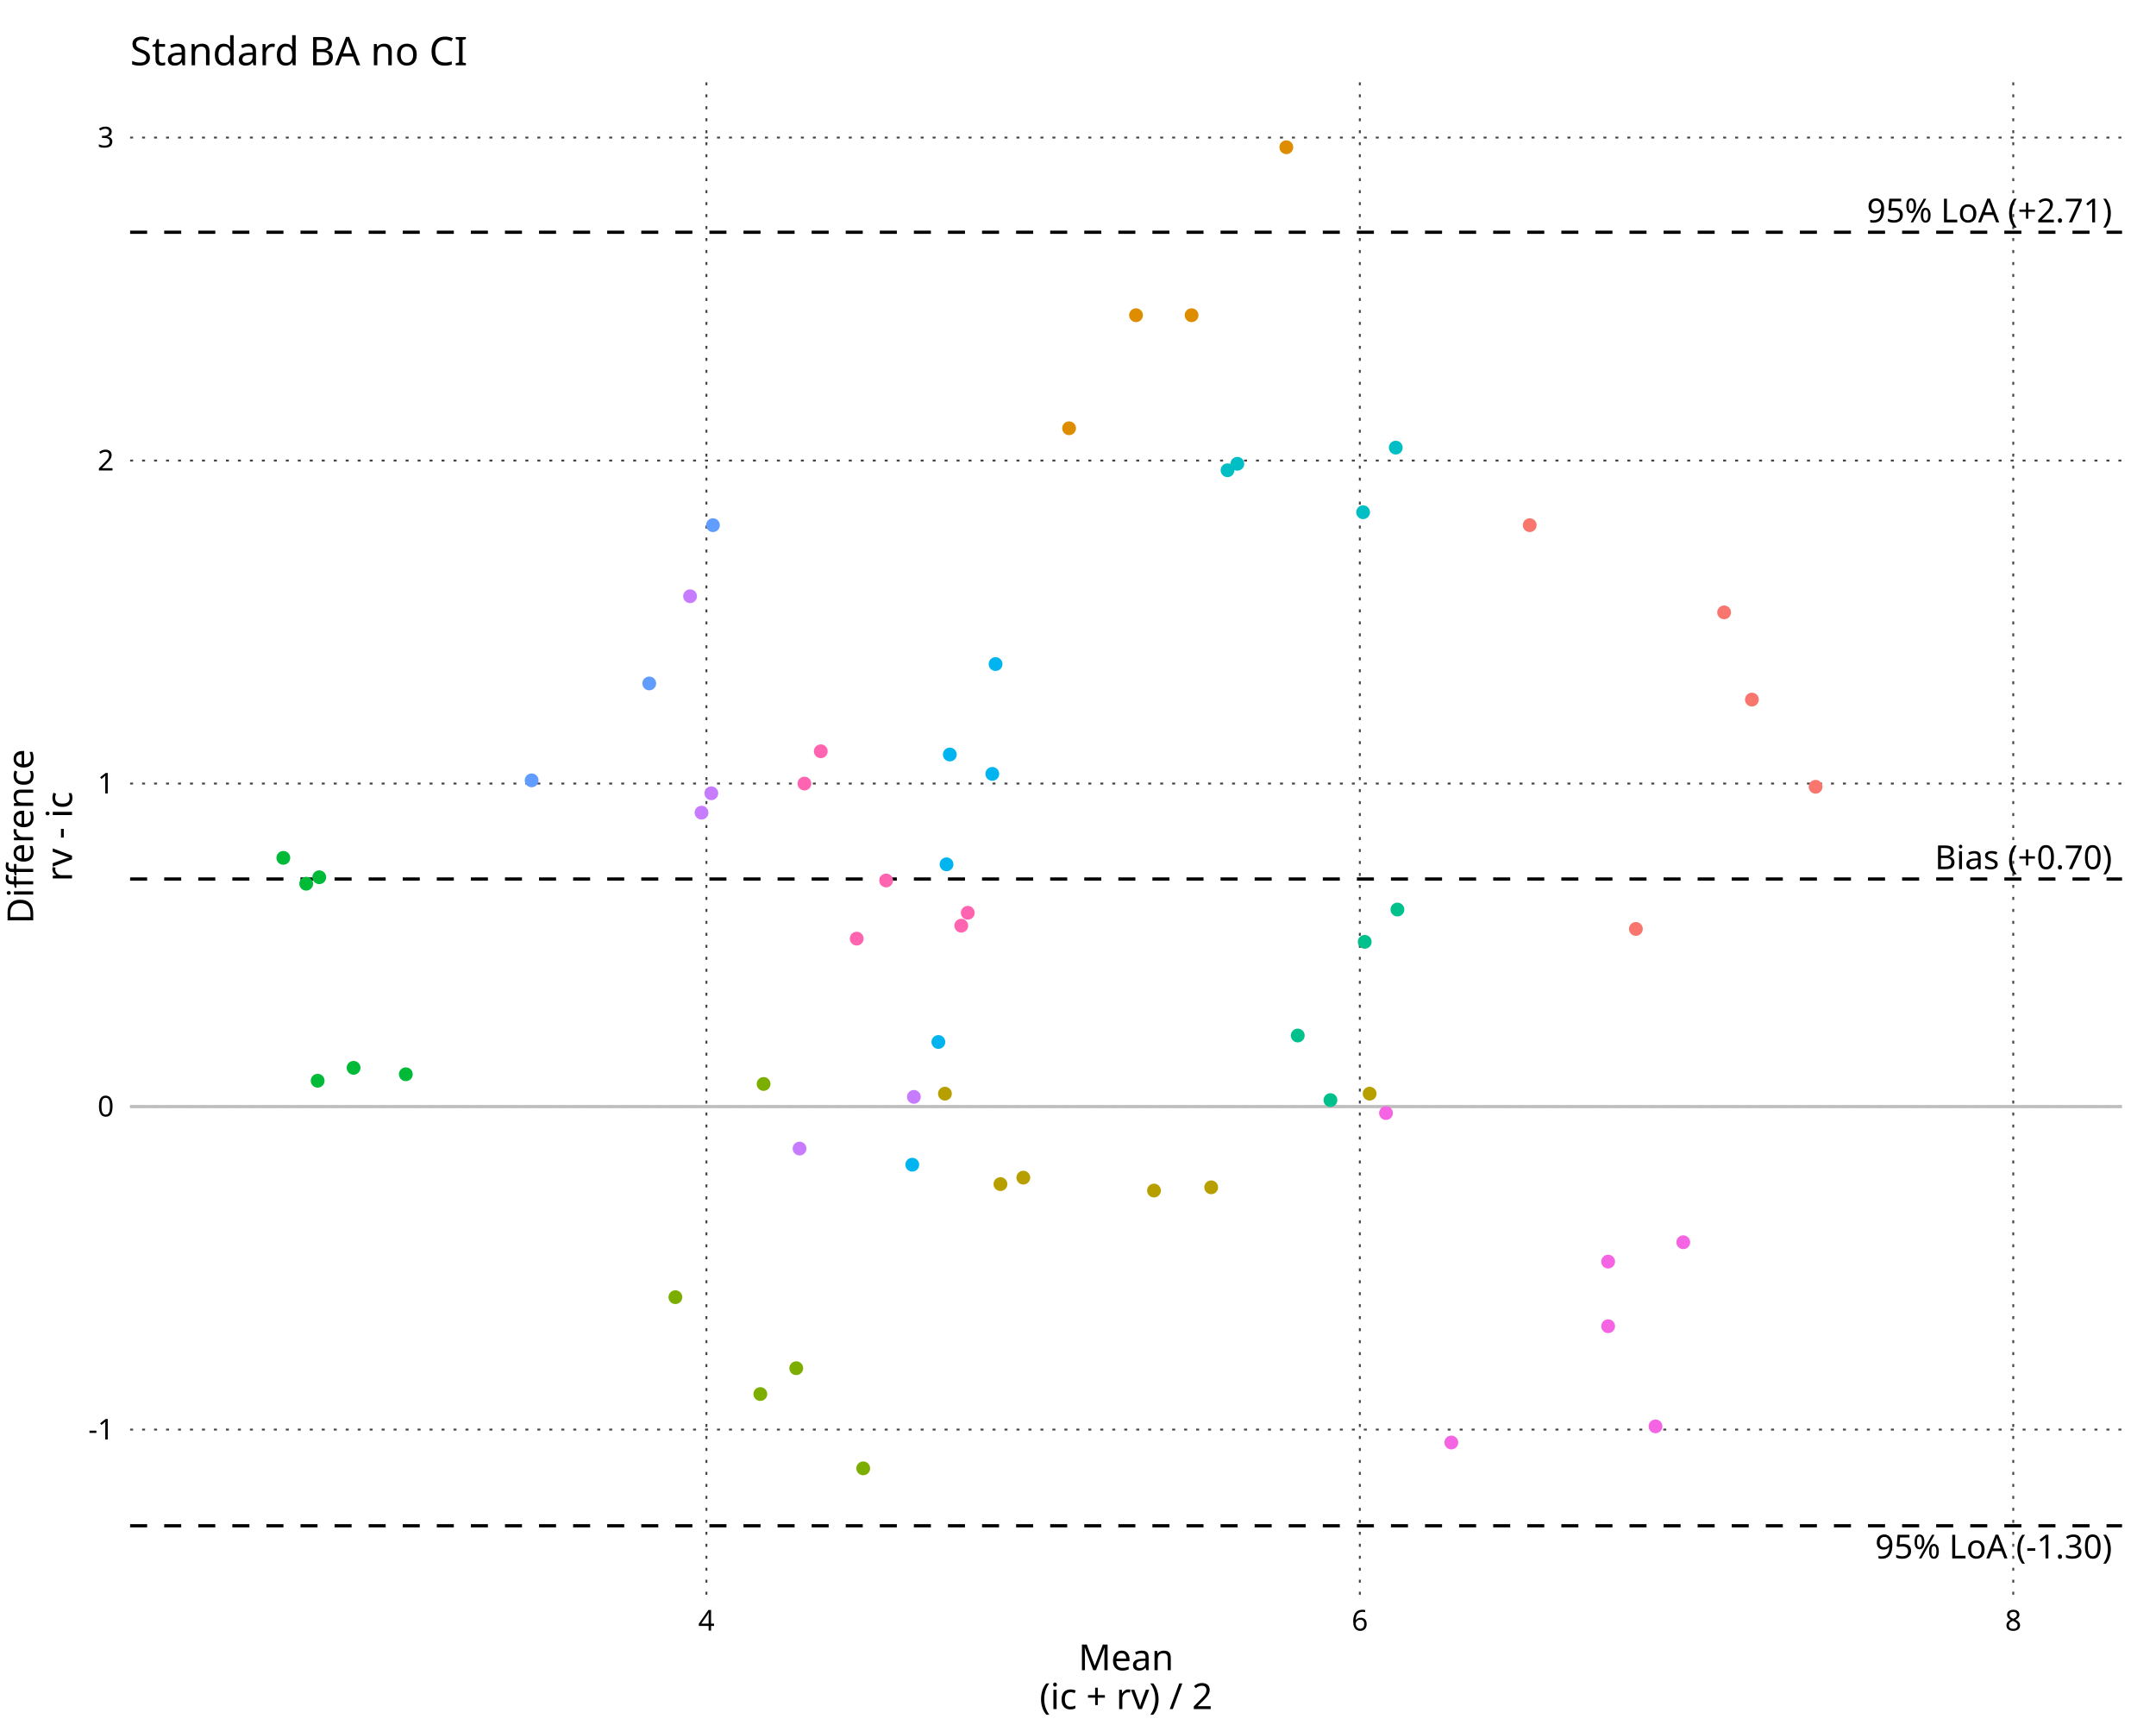
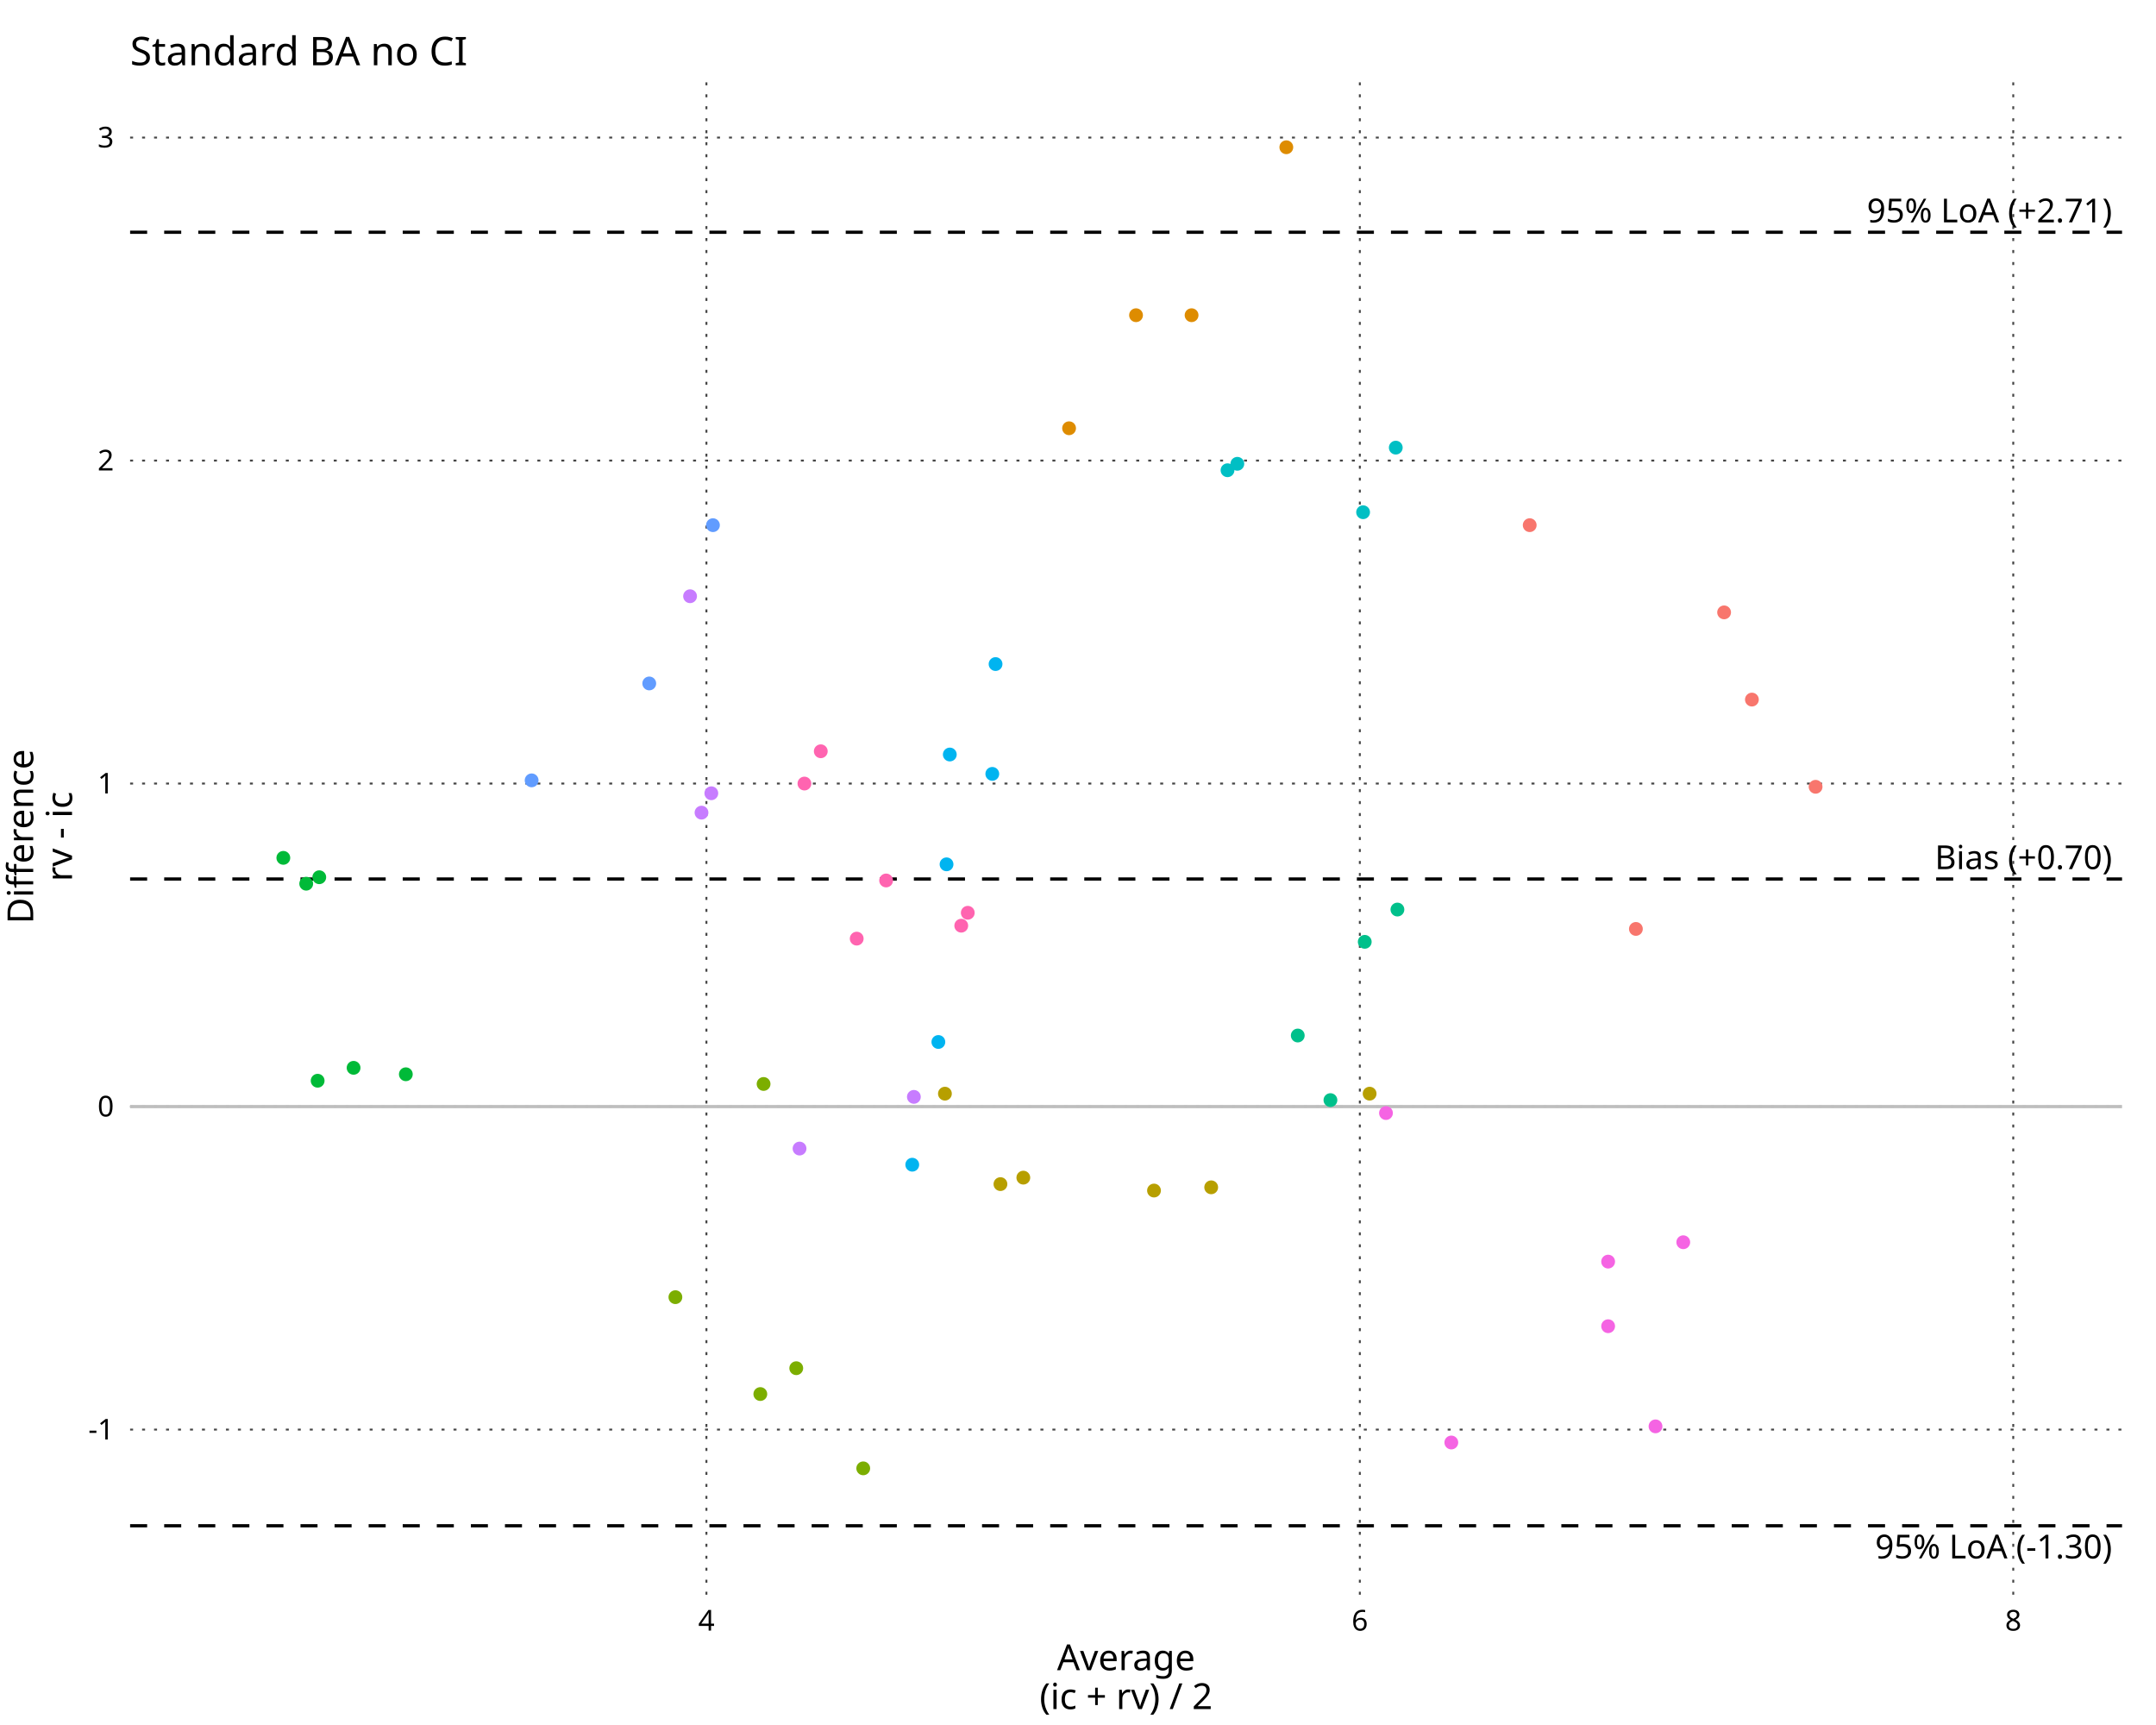
<svg xmlns="http://www.w3.org/2000/svg" class="svglite" data-engine-version="2.0" width="720.00pt" height="576.00pt" viewBox="0 0 720.00 576.00">
  <defs>
    <style type="text/css">
    .svglite line, .svglite polyline, .svglite polygon, .svglite path, .svglite rect, .svglite circle {
      fill: none;
      stroke: #000000;
      stroke-linecap: round;
      stroke-linejoin: round;
      stroke-miterlimit: 10.00;
    }
  </style>
  </defs>
  <rect width="100%" height="100%" style="stroke: none; fill: #FFFFFF;" />
  <defs>
    <clipPath id="cpMC4wMHw3MjAuMDB8MC4wMHw1NzYuMDA=">
      <rect x="0.00" y="0.00" width="720.00" height="576.00" />
    </clipPath>
  </defs>
  <g clip-path="url(#cpMC4wMHw3MjAuMDB8MC4wMHw1NzYuMDA=)">
    <polyline points="43.45,477.36 708.66,477.36 " style="stroke-width: 0.64; stroke: #454545; stroke-dasharray: 1.00,3.00; stroke-linecap: butt;" />
    <polyline points="43.45,369.50 708.66,369.50 " style="stroke-width: 0.64; stroke: #454545; stroke-dasharray: 1.00,3.00; stroke-linecap: butt;" />
    <polyline points="43.45,261.64 708.66,261.64 " style="stroke-width: 0.64; stroke: #454545; stroke-dasharray: 1.00,3.00; stroke-linecap: butt;" />
    <polyline points="43.45,153.79 708.66,153.79 " style="stroke-width: 0.64; stroke: #454545; stroke-dasharray: 1.00,3.00; stroke-linecap: butt;" />
    <polyline points="43.45,45.93 708.66,45.93 " style="stroke-width: 0.64; stroke: #454545; stroke-dasharray: 1.00,3.00; stroke-linecap: butt;" />
    <polyline points="235.91,532.49 235.91,26.15 " style="stroke-width: 0.64; stroke: #454545; stroke-dasharray: 1.00,3.00; stroke-linecap: butt;" />
    <polyline points="454.12,532.49 454.12,26.15 " style="stroke-width: 0.64; stroke: #454545; stroke-dasharray: 1.00,3.00; stroke-linecap: butt;" />
    <polyline points="672.33,532.49 672.33,26.15 " style="stroke-width: 0.64; stroke: #454545; stroke-dasharray: 1.00,3.00; stroke-linecap: butt;" />
    <line x1="43.45" y1="369.50" x2="708.66" y2="369.50" style="stroke-width: 1.07; stroke: #BEBEBE; stroke-linecap: butt;" />
    <line x1="43.45" y1="293.51" x2="708.66" y2="293.51" style="stroke-width: 1.07; stroke-dasharray: 5.69,5.69; stroke-linecap: butt;" />
    <line x1="43.45" y1="509.47" x2="708.66" y2="509.47" style="stroke-width: 1.07; stroke-dasharray: 5.69,5.69; stroke-linecap: butt;" />
    <line x1="43.45" y1="77.55" x2="708.66" y2="77.55" style="stroke-width: 1.07; stroke-dasharray: 5.69,5.69; stroke-linecap: butt;" />
    <polygon points="644.19,293.51 706.67,293.51 706.59,293.51 706.91,293.50 707.23,293.44 707.53,293.32 707.80,293.16 708.05,292.96 708.26,292.72 708.43,292.45 708.56,292.16 708.64,291.85 708.66,291.53 708.66,291.53 708.66,281.28 708.66,281.28 708.64,280.96 708.56,280.65 708.43,280.36 708.26,280.09 708.05,279.85 707.80,279.64 707.53,279.48 707.23,279.37 706.91,279.31 706.67,279.29 644.19,279.29 644.42,279.31 644.11,279.29 643.79,279.33 643.48,279.42 643.19,279.56 642.93,279.74 642.70,279.96 642.51,280.22 642.36,280.50 642.26,280.80 642.20,281.12 642.20,281.28 642.20,291.53 642.20,291.37 642.20,291.69 642.26,292.00 642.36,292.31 642.51,292.59 642.70,292.84 642.93,293.07 643.19,293.25 643.48,293.38 643.79,293.47 644.11,293.51 " style="stroke-width: nan; stroke: none; fill: none;" />
    <text x="705.35" y="290.20" text-anchor="end" style="font-size: 11.04px; font-family: sans;" textLength="59.84px" lengthAdjust="spacingAndGlyphs">Bias (+0.70)</text>
    <polygon points="623.63,523.69 706.67,523.69 706.59,523.69 706.91,523.68 707.23,523.62 707.53,523.50 707.80,523.34 708.05,523.14 708.26,522.90 708.43,522.63 708.56,522.34 708.64,522.03 708.66,521.71 708.66,521.71 708.66,511.46 708.66,511.46 708.64,511.14 708.56,510.83 708.43,510.54 708.26,510.27 708.05,510.03 707.80,509.82 707.53,509.66 707.23,509.55 706.91,509.49 706.67,509.47 623.63,509.47 623.87,509.49 623.55,509.47 623.23,509.51 622.93,509.60 622.64,509.74 622.37,509.92 622.14,510.14 621.95,510.40 621.80,510.68 621.70,510.98 621.65,511.30 621.64,511.46 621.64,521.71 621.65,521.55 621.65,521.87 621.70,522.18 621.80,522.49 621.95,522.77 622.14,523.02 622.37,523.25 622.64,523.43 622.93,523.56 623.23,523.65 623.55,523.69 " style="stroke-width: nan; stroke: none; fill: none;" />
    <text x="705.35" y="520.38" text-anchor="end" style="font-size: 11.04px; font-family: sans;" textLength="80.39px" lengthAdjust="spacingAndGlyphs">95% LoA (-1.30)</text>
    <polygon points="620.86,77.55 706.67,77.55 706.59,77.55 706.91,77.54 707.23,77.48 707.53,77.36 707.80,77.20 708.05,77.00 708.26,76.76 708.43,76.49 708.56,76.20 708.64,75.89 708.66,75.57 708.66,75.57 708.66,65.32 708.66,65.32 708.64,65.00 708.56,64.69 708.43,64.40 708.26,64.13 708.05,63.89 707.80,63.69 707.53,63.53 707.23,63.41 706.91,63.35 706.67,63.33 620.86,63.33 621.10,63.35 620.78,63.34 620.46,63.37 620.15,63.46 619.86,63.60 619.60,63.78 619.37,64.00 619.18,64.26 619.03,64.54 618.93,64.85 618.88,65.16 618.87,65.32 618.87,75.57 618.88,75.41 618.88,75.73 618.93,76.04 619.03,76.35 619.18,76.63 619.37,76.89 619.60,77.11 619.86,77.29 620.15,77.43 620.46,77.51 620.78,77.55 " style="stroke-width: nan; stroke: none; fill: none;" />
    <text x="705.35" y="74.24" text-anchor="end" style="font-size: 11.04px; font-family: sans;" textLength="83.17px" lengthAdjust="spacingAndGlyphs">95% LoA (+2.71)</text>
    <circle cx="585.05" cy="233.60" r="1.95" style="stroke-width: 0.71; stroke: #F8766D; fill: #F8766D;" />
    <circle cx="510.85" cy="175.36" r="1.95" style="stroke-width: 0.71; stroke: #F8766D; fill: #F8766D;" />
    <circle cx="606.32" cy="262.72" r="1.95" style="stroke-width: 0.71; stroke: #F8766D; fill: #F8766D;" />
    <circle cx="546.31" cy="310.18" r="1.95" style="stroke-width: 0.71; stroke: #F8766D; fill: #F8766D;" />
    <circle cx="575.77" cy="204.48" r="1.95" style="stroke-width: 0.71; stroke: #F8766D; fill: #F8766D;" />
    <circle cx="357.02" cy="143.00" r="1.95" style="stroke-width: 0.71; stroke: #DE8C00; fill: #DE8C00;" />
    <circle cx="429.57" cy="49.17" r="1.95" style="stroke-width: 0.71; stroke: #DE8C00; fill: #DE8C00;" />
    <circle cx="397.93" cy="105.25" r="1.95" style="stroke-width: 0.71; stroke: #DE8C00; fill: #DE8C00;" />
    <circle cx="379.38" cy="105.25" r="1.95" style="stroke-width: 0.71; stroke: #DE8C00; fill: #DE8C00;" />
    <circle cx="315.56" cy="365.19" r="1.95" style="stroke-width: 0.71; stroke: #B79F00; fill: #B79F00;" />
    <circle cx="385.38" cy="397.54" r="1.95" style="stroke-width: 0.71; stroke: #B79F00; fill: #B79F00;" />
    <circle cx="341.74" cy="393.23" r="1.95" style="stroke-width: 0.71; stroke: #B79F00; fill: #B79F00;" />
    <circle cx="334.10" cy="395.39" r="1.95" style="stroke-width: 0.71; stroke: #B79F00; fill: #B79F00;" />
    <circle cx="457.39" cy="365.19" r="1.95" style="stroke-width: 0.71; stroke: #B79F00; fill: #B79F00;" />
    <circle cx="404.48" cy="396.46" r="1.95" style="stroke-width: 0.71; stroke: #B79F00; fill: #B79F00;" />
    <circle cx="255.00" cy="361.95" r="1.95" style="stroke-width: 0.71; stroke: #7CAE00; fill: #7CAE00;" />
    <circle cx="225.55" cy="433.14" r="1.95" style="stroke-width: 0.71; stroke: #7CAE00; fill: #7CAE00;" />
    <circle cx="253.91" cy="465.49" r="1.95" style="stroke-width: 0.71; stroke: #7CAE00; fill: #7CAE00;" />
    <circle cx="265.91" cy="456.86" r="1.95" style="stroke-width: 0.71; stroke: #7CAE00; fill: #7CAE00;" />
    <circle cx="288.28" cy="490.30" r="1.95" style="stroke-width: 0.71; stroke: #7CAE00; fill: #7CAE00;" />
    <circle cx="135.53" cy="358.71" r="1.95" style="stroke-width: 0.71; stroke: #00BA38; fill: #00BA38;" />
    <circle cx="118.08" cy="356.56" r="1.95" style="stroke-width: 0.71; stroke: #00BA38; fill: #00BA38;" />
    <circle cx="106.08" cy="360.87" r="1.95" style="stroke-width: 0.71; stroke: #00BA38; fill: #00BA38;" />
    <circle cx="106.62" cy="292.92" r="1.95" style="stroke-width: 0.71; stroke: #00BA38; fill: #00BA38;" />
    <circle cx="94.62" cy="286.45" r="1.95" style="stroke-width: 0.71; stroke: #00BA38; fill: #00BA38;" />
    <circle cx="102.26" cy="295.08" r="1.95" style="stroke-width: 0.71; stroke: #00BA38; fill: #00BA38;" />
    <circle cx="444.30" cy="367.34" r="1.95" style="stroke-width: 0.71; stroke: #00C08B; fill: #00C08B;" />
    <circle cx="466.67" cy="303.71" r="1.95" style="stroke-width: 0.71; stroke: #00C08B; fill: #00C08B;" />
    <circle cx="433.39" cy="345.77" r="1.95" style="stroke-width: 0.71; stroke: #00C08B; fill: #00C08B;" />
    <circle cx="455.76" cy="314.49" r="1.95" style="stroke-width: 0.71; stroke: #00C08B; fill: #00C08B;" />
    <circle cx="466.12" cy="149.47" r="1.95" style="stroke-width: 0.71; stroke: #00BFC4; fill: #00BFC4;" />
    <circle cx="413.21" cy="154.87" r="1.95" style="stroke-width: 0.71; stroke: #00BFC4; fill: #00BFC4;" />
    <circle cx="409.93" cy="157.02" r="1.95" style="stroke-width: 0.71; stroke: #00BFC4; fill: #00BFC4;" />
    <circle cx="455.21" cy="171.04" r="1.95" style="stroke-width: 0.71; stroke: #00BFC4; fill: #00BFC4;" />
    <circle cx="304.65" cy="388.91" r="1.95" style="stroke-width: 0.71; stroke: #00B4F0; fill: #00B4F0;" />
    <circle cx="313.37" cy="347.93" r="1.95" style="stroke-width: 0.71; stroke: #00B4F0; fill: #00B4F0;" />
    <circle cx="316.10" cy="288.61" r="1.95" style="stroke-width: 0.71; stroke: #00B4F0; fill: #00B4F0;" />
    <circle cx="317.19" cy="251.94" r="1.95" style="stroke-width: 0.71; stroke: #00B4F0; fill: #00B4F0;" />
    <circle cx="331.38" cy="258.41" r="1.95" style="stroke-width: 0.71; stroke: #00B4F0; fill: #00B4F0;" />
    <circle cx="332.47" cy="221.74" r="1.95" style="stroke-width: 0.71; stroke: #00B4F0; fill: #00B4F0;" />
    <circle cx="216.82" cy="228.21" r="1.95" style="stroke-width: 0.71; stroke: #619CFF; fill: #619CFF;" />
    <circle cx="238.09" cy="175.36" r="1.95" style="stroke-width: 0.71; stroke: #619CFF; fill: #619CFF;" />
    <circle cx="177.54" cy="260.57" r="1.95" style="stroke-width: 0.71; stroke: #619CFF; fill: #619CFF;" />
    <circle cx="267.01" cy="383.52" r="1.95" style="stroke-width: 0.71; stroke: #C77CFF; fill: #C77CFF;" />
    <circle cx="305.19" cy="366.26" r="1.95" style="stroke-width: 0.71; stroke: #C77CFF; fill: #C77CFF;" />
    <circle cx="230.45" cy="199.09" r="1.95" style="stroke-width: 0.71; stroke: #C77CFF; fill: #C77CFF;" />
    <circle cx="234.27" cy="271.35" r="1.95" style="stroke-width: 0.71; stroke: #C77CFF; fill: #C77CFF;" />
    <circle cx="237.55" cy="264.88" r="1.95" style="stroke-width: 0.71; stroke: #C77CFF; fill: #C77CFF;" />
    <circle cx="562.13" cy="414.80" r="1.95" style="stroke-width: 0.71; stroke: #F564E3; fill: #F564E3;" />
    <circle cx="462.85" cy="371.66" r="1.95" style="stroke-width: 0.71; stroke: #F564E3; fill: #F564E3;" />
    <circle cx="537.04" cy="421.27" r="1.95" style="stroke-width: 0.71; stroke: #F564E3; fill: #F564E3;" />
    <circle cx="537.04" cy="442.84" r="1.95" style="stroke-width: 0.71; stroke: #F564E3; fill: #F564E3;" />
    <circle cx="552.86" cy="476.28" r="1.95" style="stroke-width: 0.71; stroke: #F564E3; fill: #F564E3;" />
    <circle cx="484.67" cy="481.67" r="1.95" style="stroke-width: 0.71; stroke: #F564E3; fill: #F564E3;" />
    <circle cx="321.01" cy="309.10" r="1.95" style="stroke-width: 0.71; stroke: #FF64B0; fill: #FF64B0;" />
    <circle cx="286.10" cy="313.42" r="1.95" style="stroke-width: 0.71; stroke: #FF64B0; fill: #FF64B0;" />
    <circle cx="274.10" cy="250.86" r="1.95" style="stroke-width: 0.71; stroke: #FF64B0; fill: #FF64B0;" />
    <circle cx="268.64" cy="261.64" r="1.95" style="stroke-width: 0.71; stroke: #FF64B0; fill: #FF64B0;" />
    <circle cx="295.92" cy="294.00" r="1.95" style="stroke-width: 0.71; stroke: #FF64B0; fill: #FF64B0;" />
    <circle cx="323.19" cy="304.79" r="1.95" style="stroke-width: 0.71; stroke: #FF64B0; fill: #FF64B0;" />
    <text x="38.07" y="480.66" text-anchor="end" style="font-size: 9.60px; font-family: sans;" textLength="8.54px" lengthAdjust="spacingAndGlyphs">-1</text>
    <text x="38.07" y="372.80" text-anchor="end" style="font-size: 9.60px; font-family: sans;" textLength="5.34px" lengthAdjust="spacingAndGlyphs">0</text>
    <text x="38.07" y="264.95" text-anchor="end" style="font-size: 9.60px; font-family: sans;" textLength="5.34px" lengthAdjust="spacingAndGlyphs">1</text>
    <text x="38.07" y="157.09" text-anchor="end" style="font-size: 9.60px; font-family: sans;" textLength="5.34px" lengthAdjust="spacingAndGlyphs">2</text>
    <text x="38.07" y="49.23" text-anchor="end" style="font-size: 9.60px; font-family: sans;" textLength="5.34px" lengthAdjust="spacingAndGlyphs">3</text>
    <text x="235.91" y="544.47" text-anchor="middle" style="font-size: 9.60px; font-family: sans;" textLength="5.34px" lengthAdjust="spacingAndGlyphs">4</text>
    <text x="454.12" y="544.47" text-anchor="middle" style="font-size: 9.60px; font-family: sans;" textLength="5.34px" lengthAdjust="spacingAndGlyphs">6</text>
    <text x="672.33" y="544.47" text-anchor="middle" style="font-size: 9.60px; font-family: sans;" textLength="5.34px" lengthAdjust="spacingAndGlyphs">8</text>
-     <text x="376.06" y="557.71" text-anchor="middle" style="font-size: 12.00px; font-family: sans;" textLength="30.02px" lengthAdjust="spacingAndGlyphs">Mean</text>
+     <text x="376.06" y="557.71" text-anchor="middle" style="font-size: 12.00px; font-family: sans;" textLength="44.70px" lengthAdjust="spacingAndGlyphs">Average</text>
    <text x="376.06" y="570.67" text-anchor="middle" style="font-size: 12.00px; font-family: sans;" textLength="57.02px" lengthAdjust="spacingAndGlyphs">(ic + rv) / 2</text>
    <text transform="translate(11.09,279.32) rotate(-90)" text-anchor="middle" style="font-size: 12.00px; font-family: sans;" textLength="54.70px" lengthAdjust="spacingAndGlyphs">Difference</text>
    <text transform="translate(24.05,279.32) rotate(-90)" text-anchor="middle" style="font-size: 12.00px; font-family: sans;" textLength="29.33px" lengthAdjust="spacingAndGlyphs">rv - ic</text>
    <text x="43.45" y="21.79" style="font-size: 13.20px; font-family: sans;" textLength="110.08px" lengthAdjust="spacingAndGlyphs">Standard BA no CI</text>
  </g>
</svg>
